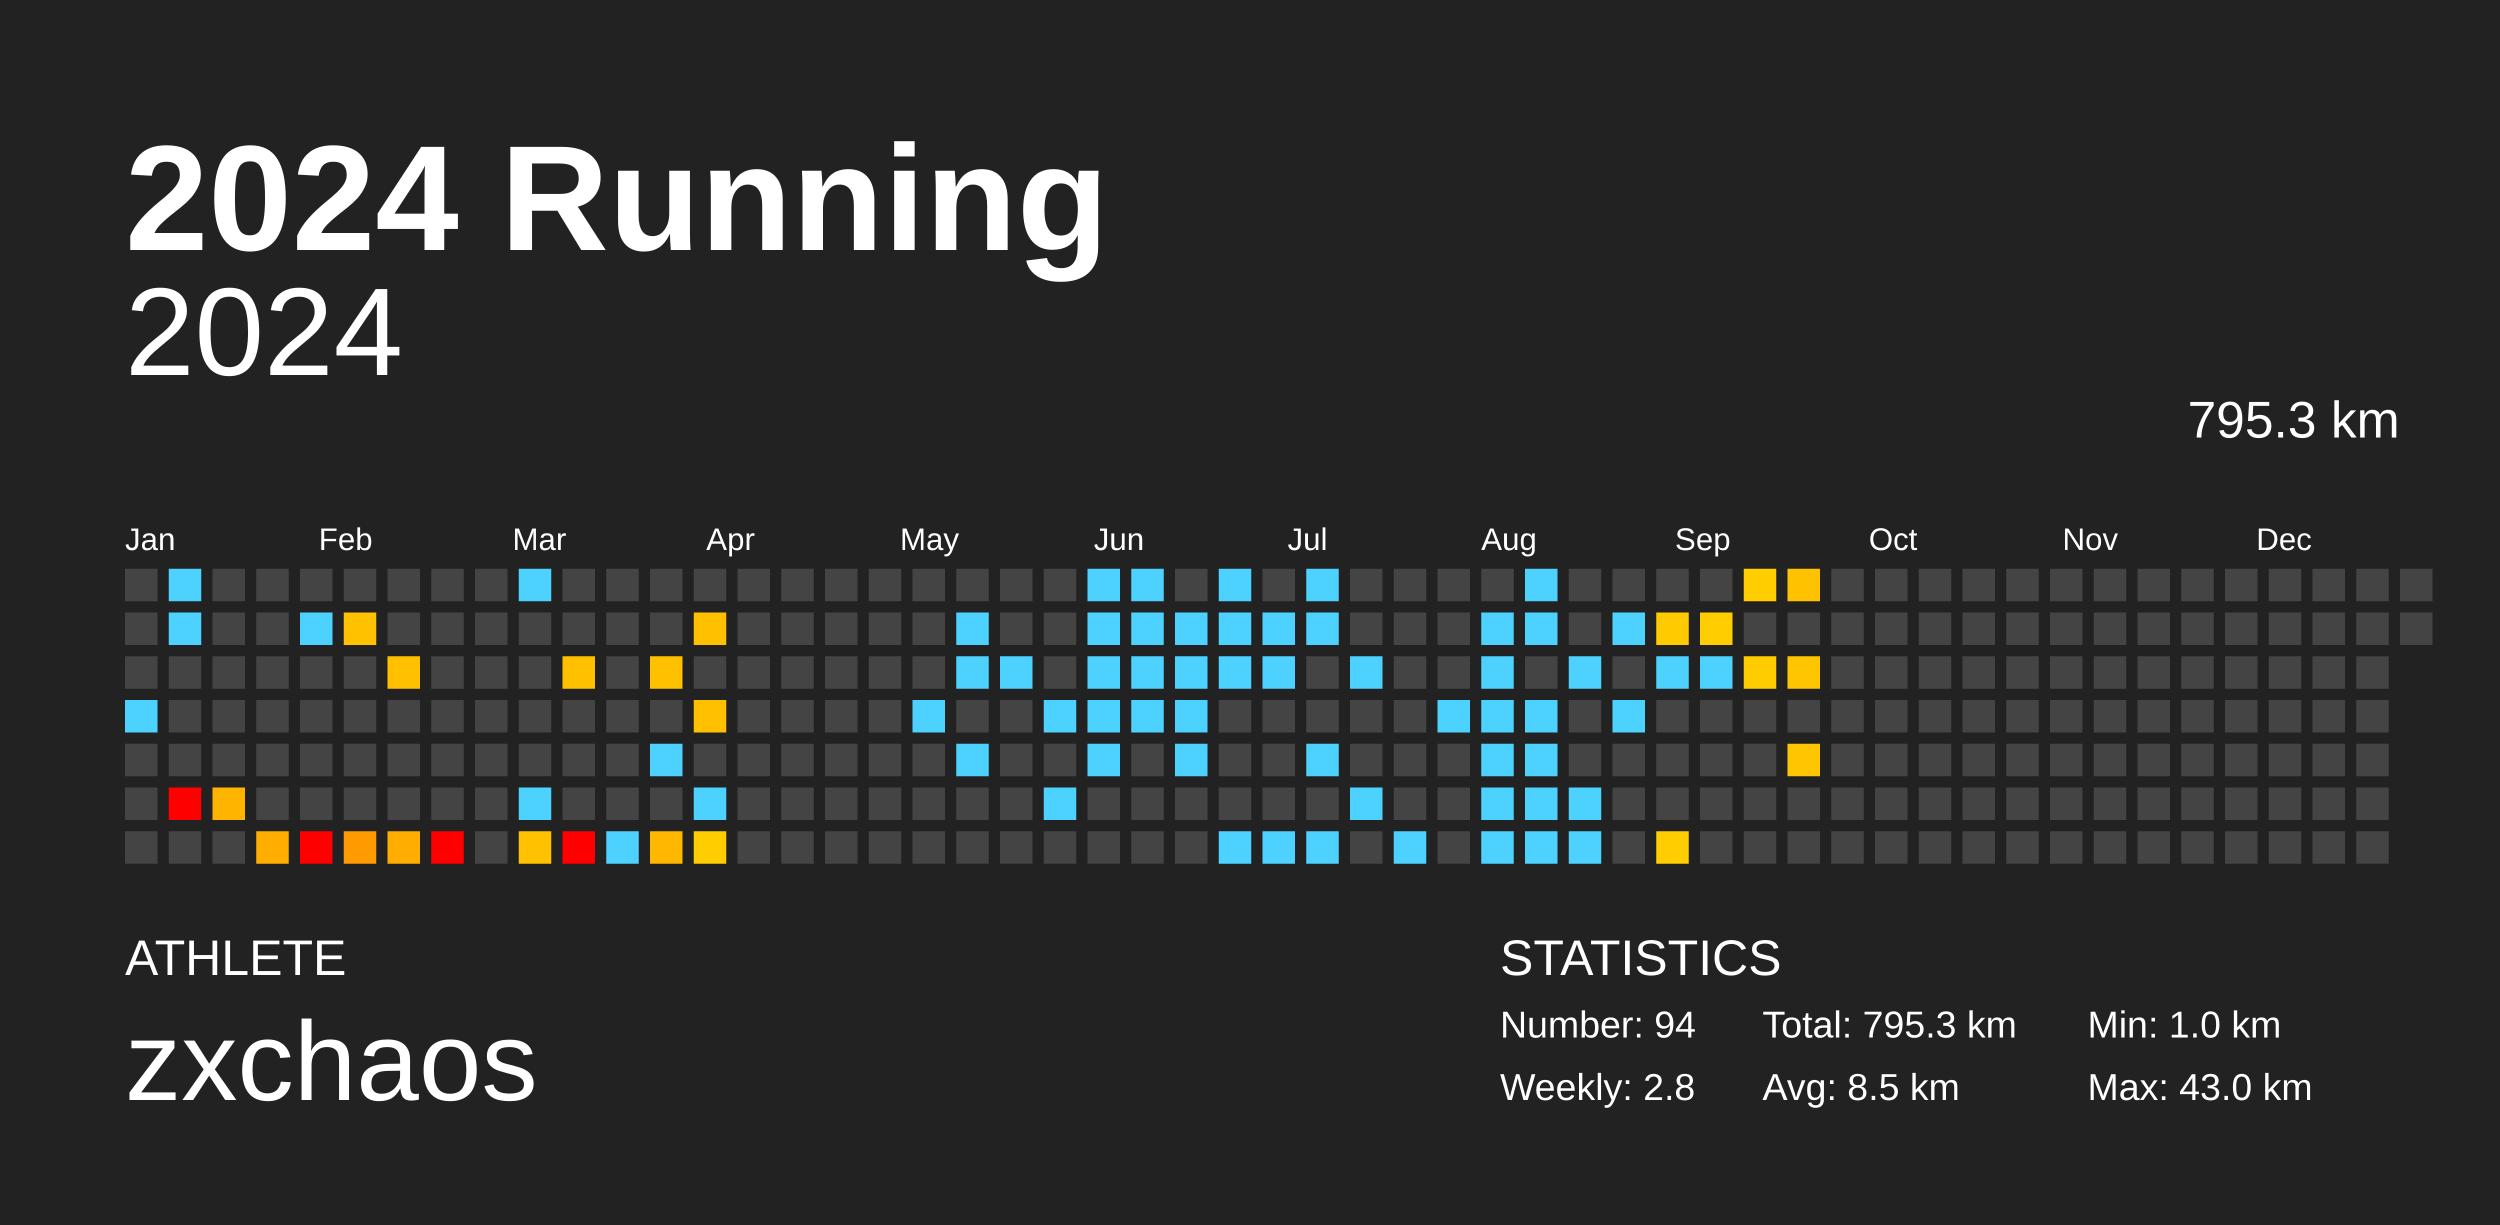
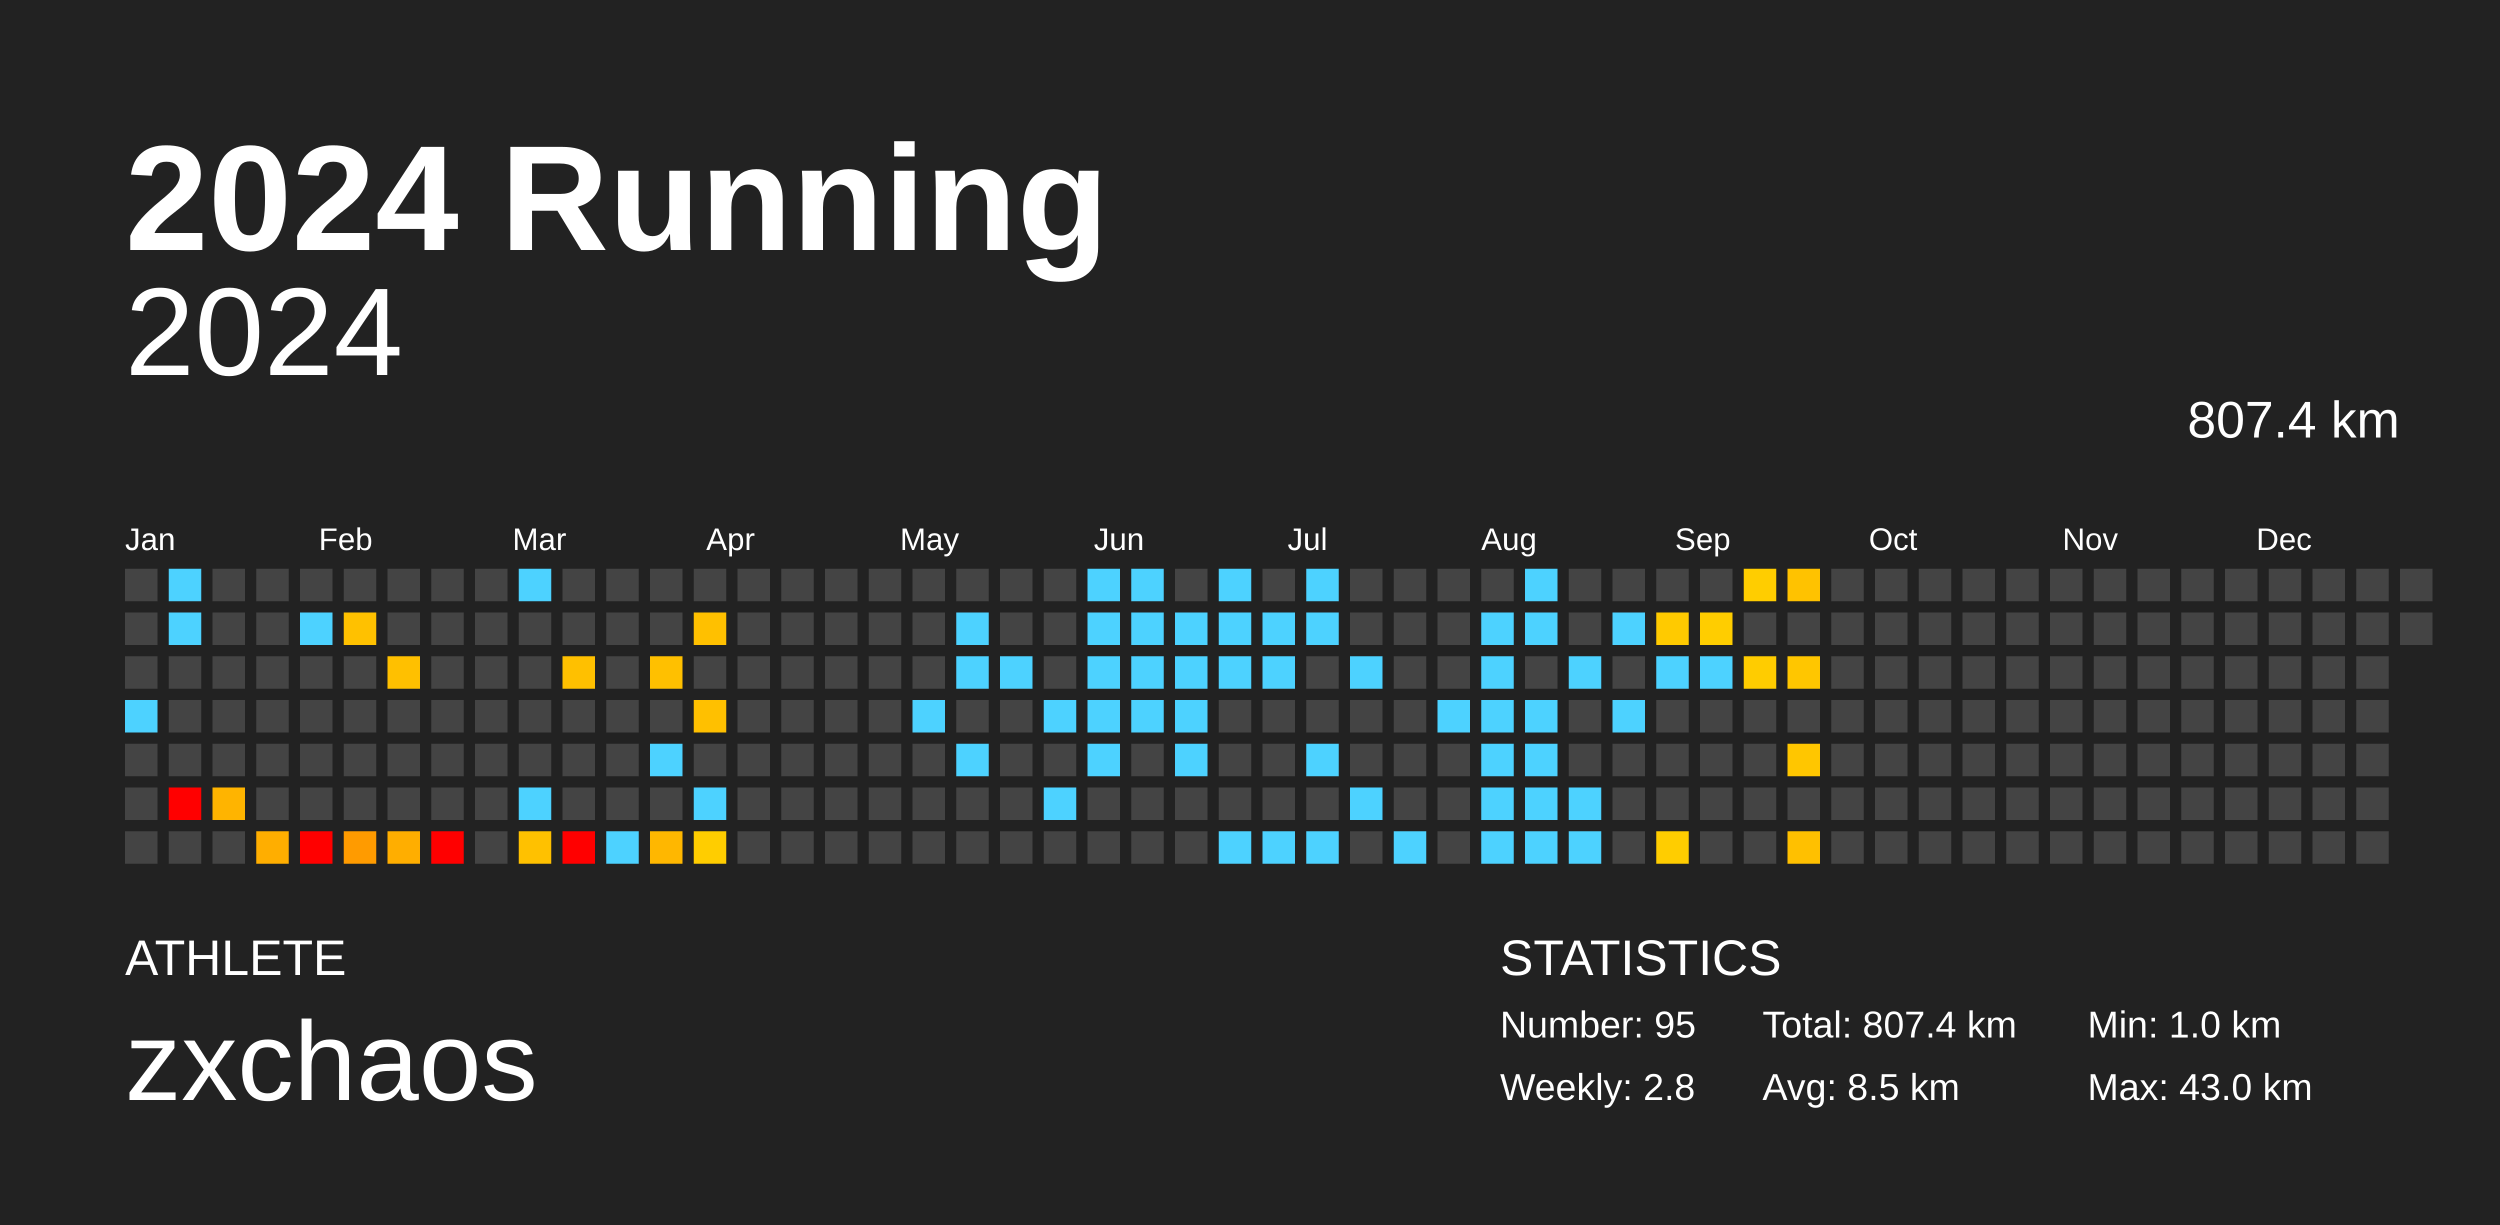
<svg xmlns="http://www.w3.org/2000/svg" baseProfile="full" height="98mm" version="1.1" viewBox="0,0,200,98" width="200mm">
  <defs />
  <rect fill="#222222" height="98" width="200" x="0" y="0" />
  <text fill="#FFFFFF" style="font-size:12px; font-family:Arial; font-weight:bold;" x="10" y="20">2024 Running</text>
  <text fill="#FFFFFF" style="font-size:4px; font-family:Arial" x="10" y="78">ATHLETE</text>
  <text fill="#FFFFFF" style="font-size:9px; font-family:Arial" x="10" y="88">zxchaos</text>
  <text fill="#FFFFFF" style="font-size:4px; font-family:Arial" x="120" y="78">STATISTICS</text>
-   <text fill="#FFFFFF" style="font-size:3px; font-family:Arial" x="120" y="83">Number: 94</text>
+   <text fill="#FFFFFF" style="font-size:3px; font-family:Arial" x="120" y="83">Number: 95</text>
  <text fill="#FFFFFF" style="font-size:3px; font-family:Arial" x="120" y="88">Weekly: 2.8</text>
-   <text fill="#FFFFFF" style="font-size:3px; font-family:Arial" x="141" y="83">Total: 795.3 km</text>
+   <text fill="#FFFFFF" style="font-size:3px; font-family:Arial" x="141" y="83">Total: 807.4 km</text>
  <text fill="#FFFFFF" style="font-size:3px; font-family:Arial" x="141" y="88">Avg: 8.5 km</text>
  <text fill="#FFFFFF" style="font-size:3px; font-family:Arial" x="167" y="83">Min: 1.0 km</text>
  <text fill="#FFFFFF" style="font-size:3px; font-family:Arial" x="167" y="88">Max: 43.0 km</text>
  <text alignment-baseline="hanging" fill="#FFFFFF" style="font-size:10.0px; font-family:Arial;" x="10" y="30">2024</text>
-   <text alignment-baseline="hanging" fill="#FFFFFF" style="font-size:4.125px; font-family:Arial;" x="175" y="35">795.3 km</text>
+   <text alignment-baseline="hanging" fill="#FFFFFF" style="font-size:4.125px; font-family:Arial;" x="175" y="35">807.4 km</text>
  <text fill="#FFFFFF" style="font-size:2.5px; font-family:Arial" x="10.0" y="44">Jan</text>
  <text fill="#FFFFFF" style="font-size:2.5px; font-family:Arial" x="25.5" y="44">Feb</text>
  <text fill="#FFFFFF" style="font-size:2.5px; font-family:Arial" x="41.0" y="44">Mar</text>
  <text fill="#FFFFFF" style="font-size:2.5px; font-family:Arial" x="56.5" y="44">Apr</text>
  <text fill="#FFFFFF" style="font-size:2.5px; font-family:Arial" x="72.0" y="44">May</text>
  <text fill="#FFFFFF" style="font-size:2.5px; font-family:Arial" x="87.5" y="44">Jun</text>
  <text fill="#FFFFFF" style="font-size:2.5px; font-family:Arial" x="103.0" y="44">Jul</text>
  <text fill="#FFFFFF" style="font-size:2.5px; font-family:Arial" x="118.5" y="44">Aug</text>
  <text fill="#FFFFFF" style="font-size:2.5px; font-family:Arial" x="134.0" y="44">Sep</text>
  <text fill="#FFFFFF" style="font-size:2.5px; font-family:Arial" x="149.5" y="44">Oct</text>
  <text fill="#FFFFFF" style="font-size:2.5px; font-family:Arial" x="165.0" y="44">Nov</text>
  <text fill="#FFFFFF" style="font-size:2.5px; font-family:Arial" x="180.5" y="44">Dec</text>
  <rect fill="#444444" height="2.6" width="2.6" x="10.0" y="45.5" />
  <rect fill="#444444" height="2.6" width="2.6" x="10.0" y="49.0" />
  <rect fill="#444444" height="2.6" width="2.6" x="10.0" y="52.5" />
  <rect fill="#4dd2ff" height="2.6" width="2.6" x="10.0" y="56.0" />
  <rect fill="#444444" height="2.6" width="2.6" x="10.0" y="59.5" />
  <rect fill="#444444" height="2.6" width="2.6" x="10.0" y="63.0" />
  <rect fill="#444444" height="2.6" width="2.6" x="10.0" y="66.5" />
  <rect fill="#4dd2ff" height="2.6" width="2.6" x="13.5" y="45.5" />
  <rect fill="#4dd2ff" height="2.6" width="2.6" x="13.5" y="49.0" />
  <rect fill="#444444" height="2.6" width="2.6" x="13.5" y="52.5" />
  <rect fill="#444444" height="2.6" width="2.6" x="13.5" y="56.0" />
  <rect fill="#444444" height="2.6" width="2.6" x="13.5" y="59.5" />
  <rect fill="red" height="2.6" width="2.6" x="13.5" y="63.0" />
  <rect fill="#444444" height="2.6" width="2.6" x="13.5" y="66.5" />
  <rect fill="#444444" height="2.6" width="2.6" x="17.0" y="45.5" />
  <rect fill="#444444" height="2.6" width="2.6" x="17.0" y="49.0" />
  <rect fill="#444444" height="2.6" width="2.6" x="17.0" y="52.5" />
  <rect fill="#444444" height="2.6" width="2.6" x="17.0" y="56.0" />
  <rect fill="#444444" height="2.6" width="2.6" x="17.0" y="59.5" />
  <rect fill="#ffb400" height="2.6" width="2.6" x="17.0" y="63.0" />
  <rect fill="#444444" height="2.6" width="2.6" x="17.0" y="66.5" />
  <rect fill="#444444" height="2.6" width="2.6" x="20.5" y="45.5" />
  <rect fill="#444444" height="2.6" width="2.6" x="20.5" y="49.0" />
  <rect fill="#444444" height="2.6" width="2.6" x="20.5" y="52.5" />
  <rect fill="#444444" height="2.6" width="2.6" x="20.5" y="56.0" />
  <rect fill="#444444" height="2.6" width="2.6" x="20.5" y="59.5" />
  <rect fill="#444444" height="2.6" width="2.6" x="20.5" y="63.0" />
  <rect fill="#ffae00" height="2.6" width="2.6" x="20.5" y="66.5" />
  <rect fill="#444444" height="2.6" width="2.6" x="24.0" y="45.5" />
  <rect fill="#4dd2ff" height="2.6" width="2.6" x="24.0" y="49.0" />
  <rect fill="#444444" height="2.6" width="2.6" x="24.0" y="52.5" />
  <rect fill="#444444" height="2.6" width="2.6" x="24.0" y="56.0" />
  <rect fill="#444444" height="2.6" width="2.6" x="24.0" y="59.5" />
  <rect fill="#444444" height="2.6" width="2.6" x="24.0" y="63.0" />
  <rect fill="red" height="2.6" width="2.6" x="24.0" y="66.5" />
  <rect fill="#444444" height="2.6" width="2.6" x="27.5" y="45.5" />
  <rect fill="#ffc100" height="2.6" width="2.6" x="27.5" y="49.0" />
  <rect fill="#444444" height="2.6" width="2.6" x="27.5" y="52.5" />
  <rect fill="#444444" height="2.6" width="2.6" x="27.5" y="56.0" />
  <rect fill="#444444" height="2.6" width="2.6" x="27.5" y="59.5" />
  <rect fill="#444444" height="2.6" width="2.6" x="27.5" y="63.0" />
  <rect fill="#ff9b00" height="2.6" width="2.6" x="27.5" y="66.5" />
  <rect fill="#444444" height="2.6" width="2.6" x="31.0" y="45.5" />
  <rect fill="#444444" height="2.6" width="2.6" x="31.0" y="49.0" />
  <rect fill="#ffc000" height="2.6" width="2.6" x="31.0" y="52.5" />
  <rect fill="#444444" height="2.6" width="2.6" x="31.0" y="56.0" />
  <rect fill="#444444" height="2.6" width="2.6" x="31.0" y="59.5" />
  <rect fill="#444444" height="2.6" width="2.6" x="31.0" y="63.0" />
  <rect fill="#ffae00" height="2.6" width="2.6" x="31.0" y="66.5" />
  <rect fill="#444444" height="2.6" width="2.6" x="34.5" y="45.5" />
  <rect fill="#444444" height="2.6" width="2.6" x="34.5" y="49.0" />
  <rect fill="#444444" height="2.6" width="2.6" x="34.5" y="52.5" />
  <rect fill="#444444" height="2.6" width="2.6" x="34.5" y="56.0" />
  <rect fill="#444444" height="2.6" width="2.6" x="34.5" y="59.5" />
  <rect fill="#444444" height="2.6" width="2.6" x="34.5" y="63.0" />
  <rect fill="red" height="2.6" width="2.6" x="34.5" y="66.5" />
  <rect fill="#444444" height="2.6" width="2.6" x="38.0" y="45.5" />
  <rect fill="#444444" height="2.6" width="2.6" x="38.0" y="49.0" />
  <rect fill="#444444" height="2.6" width="2.6" x="38.0" y="52.5" />
  <rect fill="#444444" height="2.6" width="2.6" x="38.0" y="56.0" />
  <rect fill="#444444" height="2.6" width="2.6" x="38.0" y="59.5" />
  <rect fill="#444444" height="2.6" width="2.6" x="38.0" y="63.0" />
  <rect fill="#444444" height="2.6" width="2.6" x="38.0" y="66.5" />
  <rect fill="#4dd2ff" height="2.6" width="2.6" x="41.5" y="45.5" />
  <rect fill="#444444" height="2.6" width="2.6" x="41.5" y="49.0" />
  <rect fill="#444444" height="2.6" width="2.6" x="41.5" y="52.5" />
  <rect fill="#444444" height="2.6" width="2.6" x="41.5" y="56.0" />
  <rect fill="#444444" height="2.6" width="2.6" x="41.5" y="59.5" />
  <rect fill="#4dd2ff" height="2.6" width="2.6" x="41.5" y="63.0" />
  <rect fill="#ffc100" height="2.6" width="2.6" x="41.5" y="66.5" />
  <rect fill="#444444" height="2.6" width="2.6" x="45.0" y="45.5" />
  <rect fill="#444444" height="2.6" width="2.6" x="45.0" y="49.0" />
  <rect fill="#ffc000" height="2.6" width="2.6" x="45.0" y="52.5" />
  <rect fill="#444444" height="2.6" width="2.6" x="45.0" y="56.0" />
  <rect fill="#444444" height="2.6" width="2.6" x="45.0" y="59.5" />
  <rect fill="#444444" height="2.6" width="2.6" x="45.0" y="63.0" />
  <rect fill="red" height="2.6" width="2.6" x="45.0" y="66.5" />
  <rect fill="#444444" height="2.6" width="2.6" x="48.5" y="45.5" />
  <rect fill="#444444" height="2.6" width="2.6" x="48.5" y="49.0" />
  <rect fill="#444444" height="2.6" width="2.6" x="48.5" y="52.5" />
  <rect fill="#444444" height="2.6" width="2.6" x="48.5" y="56.0" />
  <rect fill="#444444" height="2.6" width="2.6" x="48.5" y="59.5" />
  <rect fill="#444444" height="2.6" width="2.6" x="48.5" y="63.0" />
  <rect fill="#4dd2ff" height="2.6" width="2.6" x="48.5" y="66.5" />
  <rect fill="#444444" height="2.6" width="2.6" x="52.0" y="45.5" />
  <rect fill="#444444" height="2.6" width="2.6" x="52.0" y="49.0" />
  <rect fill="#ffc000" height="2.6" width="2.6" x="52.0" y="52.5" />
  <rect fill="#444444" height="2.6" width="2.6" x="52.0" y="56.0" />
  <rect fill="#4dd2ff" height="2.6" width="2.6" x="52.0" y="59.5" />
  <rect fill="#444444" height="2.6" width="2.6" x="52.0" y="63.0" />
  <rect fill="#ffb700" height="2.6" width="2.6" x="52.0" y="66.5" />
  <rect fill="#444444" height="2.6" width="2.6" x="55.5" y="45.5" />
  <rect fill="#ffc000" height="2.6" width="2.6" x="55.5" y="49.0" />
  <rect fill="#444444" height="2.6" width="2.6" x="55.5" y="52.5" />
  <rect fill="#ffc000" height="2.6" width="2.6" x="55.5" y="56.0" />
  <rect fill="#444444" height="2.6" width="2.6" x="55.5" y="59.5" />
  <rect fill="#4dd2ff" height="2.6" width="2.6" x="55.5" y="63.0" />
  <rect fill="#ffcd00" height="2.6" width="2.6" x="55.5" y="66.5" />
  <rect fill="#444444" height="2.6" width="2.6" x="59.0" y="45.5" />
  <rect fill="#444444" height="2.6" width="2.6" x="59.0" y="49.0" />
  <rect fill="#444444" height="2.6" width="2.6" x="59.0" y="52.5" />
  <rect fill="#444444" height="2.6" width="2.6" x="59.0" y="56.0" />
  <rect fill="#444444" height="2.6" width="2.6" x="59.0" y="59.5" />
  <rect fill="#444444" height="2.6" width="2.6" x="59.0" y="63.0" />
  <rect fill="#444444" height="2.6" width="2.6" x="59.0" y="66.5" />
  <rect fill="#444444" height="2.6" width="2.6" x="62.5" y="45.5" />
  <rect fill="#444444" height="2.6" width="2.6" x="62.5" y="49.0" />
  <rect fill="#444444" height="2.6" width="2.6" x="62.5" y="52.5" />
  <rect fill="#444444" height="2.6" width="2.6" x="62.5" y="56.0" />
  <rect fill="#444444" height="2.6" width="2.6" x="62.5" y="59.5" />
  <rect fill="#444444" height="2.6" width="2.6" x="62.5" y="63.0" />
  <rect fill="#444444" height="2.6" width="2.6" x="62.5" y="66.5" />
  <rect fill="#444444" height="2.6" width="2.6" x="66.0" y="45.5" />
  <rect fill="#444444" height="2.6" width="2.6" x="66.0" y="49.0" />
  <rect fill="#444444" height="2.6" width="2.6" x="66.0" y="52.5" />
  <rect fill="#444444" height="2.6" width="2.6" x="66.0" y="56.0" />
  <rect fill="#444444" height="2.6" width="2.6" x="66.0" y="59.5" />
  <rect fill="#444444" height="2.6" width="2.6" x="66.0" y="63.0" />
  <rect fill="#444444" height="2.6" width="2.6" x="66.0" y="66.5" />
  <rect fill="#444444" height="2.6" width="2.6" x="69.5" y="45.5" />
  <rect fill="#444444" height="2.6" width="2.6" x="69.5" y="49.0" />
  <rect fill="#444444" height="2.6" width="2.6" x="69.5" y="52.5" />
  <rect fill="#444444" height="2.6" width="2.6" x="69.5" y="56.0" />
  <rect fill="#444444" height="2.6" width="2.6" x="69.5" y="59.5" />
  <rect fill="#444444" height="2.6" width="2.6" x="69.5" y="63.0" />
  <rect fill="#444444" height="2.6" width="2.6" x="69.5" y="66.5" />
  <rect fill="#444444" height="2.6" width="2.6" x="73.0" y="45.5" />
  <rect fill="#444444" height="2.6" width="2.6" x="73.0" y="49.0" />
  <rect fill="#444444" height="2.6" width="2.6" x="73.0" y="52.5" />
  <rect fill="#4dd2ff" height="2.6" width="2.6" x="73.0" y="56.0" />
  <rect fill="#444444" height="2.6" width="2.6" x="73.0" y="59.5" />
  <rect fill="#444444" height="2.6" width="2.6" x="73.0" y="63.0" />
  <rect fill="#444444" height="2.6" width="2.6" x="73.0" y="66.5" />
  <rect fill="#444444" height="2.6" width="2.6" x="76.5" y="45.5" />
  <rect fill="#4dd2ff" height="2.6" width="2.6" x="76.5" y="49.0" />
  <rect fill="#4dd2ff" height="2.6" width="2.6" x="76.5" y="52.5" />
  <rect fill="#444444" height="2.6" width="2.6" x="76.5" y="56.0" />
  <rect fill="#4dd2ff" height="2.6" width="2.6" x="76.5" y="59.5" />
  <rect fill="#444444" height="2.6" width="2.6" x="76.5" y="63.0" />
  <rect fill="#444444" height="2.6" width="2.6" x="76.5" y="66.5" />
  <rect fill="#444444" height="2.6" width="2.6" x="80.0" y="45.5" />
  <rect fill="#444444" height="2.6" width="2.6" x="80.0" y="49.0" />
  <rect fill="#4dd2ff" height="2.6" width="2.6" x="80.0" y="52.5" />
  <rect fill="#444444" height="2.6" width="2.6" x="80.0" y="56.0" />
  <rect fill="#444444" height="2.6" width="2.6" x="80.0" y="59.5" />
  <rect fill="#444444" height="2.6" width="2.6" x="80.0" y="63.0" />
  <rect fill="#444444" height="2.6" width="2.6" x="80.0" y="66.5" />
  <rect fill="#444444" height="2.6" width="2.6" x="83.5" y="45.5" />
  <rect fill="#444444" height="2.6" width="2.6" x="83.5" y="49.0" />
  <rect fill="#444444" height="2.6" width="2.6" x="83.5" y="52.5" />
  <rect fill="#4dd2ff" height="2.6" width="2.6" x="83.5" y="56.0" />
  <rect fill="#444444" height="2.6" width="2.6" x="83.5" y="59.5" />
  <rect fill="#4dd2ff" height="2.6" width="2.6" x="83.5" y="63.0" />
  <rect fill="#444444" height="2.6" width="2.6" x="83.5" y="66.5" />
  <rect fill="#4dd2ff" height="2.6" width="2.6" x="87.0" y="45.5" />
  <rect fill="#4dd2ff" height="2.6" width="2.6" x="87.0" y="49.0" />
  <rect fill="#4dd2ff" height="2.6" width="2.6" x="87.0" y="52.5" />
  <rect fill="#4dd2ff" height="2.6" width="2.6" x="87.0" y="56.0" />
  <rect fill="#4dd2ff" height="2.6" width="2.6" x="87.0" y="59.5" />
  <rect fill="#444444" height="2.6" width="2.6" x="87.0" y="63.0" />
  <rect fill="#444444" height="2.6" width="2.6" x="87.0" y="66.5" />
  <rect fill="#4dd2ff" height="2.6" width="2.6" x="90.5" y="45.5" />
  <rect fill="#4dd2ff" height="2.6" width="2.6" x="90.5" y="49.0" />
  <rect fill="#4dd2ff" height="2.6" width="2.6" x="90.5" y="52.5" />
  <rect fill="#4dd2ff" height="2.6" width="2.6" x="90.5" y="56.0" />
  <rect fill="#444444" height="2.6" width="2.6" x="90.5" y="59.5" />
  <rect fill="#444444" height="2.6" width="2.6" x="90.5" y="63.0" />
  <rect fill="#444444" height="2.6" width="2.6" x="90.5" y="66.5" />
  <rect fill="#444444" height="2.6" width="2.6" x="94.0" y="45.5" />
  <rect fill="#4dd2ff" height="2.6" width="2.6" x="94.0" y="49.0" />
  <rect fill="#4dd2ff" height="2.6" width="2.6" x="94.0" y="52.5" />
  <rect fill="#4dd2ff" height="2.6" width="2.6" x="94.0" y="56.0" />
  <rect fill="#4dd2ff" height="2.6" width="2.6" x="94.0" y="59.5" />
  <rect fill="#444444" height="2.6" width="2.6" x="94.0" y="63.0" />
  <rect fill="#444444" height="2.6" width="2.6" x="94.0" y="66.5" />
  <rect fill="#4dd2ff" height="2.6" width="2.6" x="97.5" y="45.5" />
  <rect fill="#4dd2ff" height="2.6" width="2.6" x="97.5" y="49.0" />
  <rect fill="#4dd2ff" height="2.6" width="2.6" x="97.5" y="52.5" />
  <rect fill="#444444" height="2.6" width="2.6" x="97.5" y="56.0" />
  <rect fill="#444444" height="2.6" width="2.6" x="97.5" y="59.5" />
  <rect fill="#444444" height="2.6" width="2.6" x="97.5" y="63.0" />
  <rect fill="#4dd2ff" height="2.6" width="2.6" x="97.5" y="66.5" />
  <rect fill="#444444" height="2.6" width="2.6" x="101.0" y="45.5" />
  <rect fill="#4dd2ff" height="2.6" width="2.6" x="101.0" y="49.0" />
  <rect fill="#4dd2ff" height="2.6" width="2.6" x="101.0" y="52.5" />
  <rect fill="#444444" height="2.6" width="2.6" x="101.0" y="56.0" />
  <rect fill="#444444" height="2.6" width="2.6" x="101.0" y="59.5" />
  <rect fill="#444444" height="2.6" width="2.6" x="101.0" y="63.0" />
  <rect fill="#4dd2ff" height="2.6" width="2.6" x="101.0" y="66.5" />
  <rect fill="#4dd2ff" height="2.6" width="2.6" x="104.5" y="45.5" />
  <rect fill="#4dd2ff" height="2.6" width="2.6" x="104.5" y="49.0" />
  <rect fill="#444444" height="2.6" width="2.6" x="104.5" y="52.5" />
  <rect fill="#444444" height="2.6" width="2.6" x="104.5" y="56.0" />
  <rect fill="#4dd2ff" height="2.6" width="2.6" x="104.5" y="59.5" />
  <rect fill="#444444" height="2.6" width="2.6" x="104.5" y="63.0" />
  <rect fill="#4dd2ff" height="2.6" width="2.6" x="104.5" y="66.5" />
  <rect fill="#444444" height="2.6" width="2.6" x="108.0" y="45.5" />
  <rect fill="#444444" height="2.6" width="2.6" x="108.0" y="49.0" />
  <rect fill="#4dd2ff" height="2.6" width="2.6" x="108.0" y="52.5" />
  <rect fill="#444444" height="2.6" width="2.6" x="108.0" y="56.0" />
  <rect fill="#444444" height="2.6" width="2.6" x="108.0" y="59.5" />
  <rect fill="#4dd2ff" height="2.6" width="2.6" x="108.0" y="63.0" />
  <rect fill="#444444" height="2.6" width="2.6" x="108.0" y="66.5" />
  <rect fill="#444444" height="2.6" width="2.6" x="111.5" y="45.5" />
  <rect fill="#444444" height="2.6" width="2.6" x="111.5" y="49.0" />
  <rect fill="#444444" height="2.6" width="2.6" x="111.5" y="52.5" />
  <rect fill="#444444" height="2.6" width="2.6" x="111.5" y="56.0" />
  <rect fill="#444444" height="2.6" width="2.6" x="111.5" y="59.5" />
  <rect fill="#444444" height="2.6" width="2.6" x="111.5" y="63.0" />
  <rect fill="#4dd2ff" height="2.6" width="2.6" x="111.5" y="66.5" />
  <rect fill="#444444" height="2.6" width="2.6" x="115.0" y="45.5" />
  <rect fill="#444444" height="2.6" width="2.6" x="115.0" y="49.0" />
  <rect fill="#444444" height="2.6" width="2.6" x="115.0" y="52.5" />
  <rect fill="#4dd2ff" height="2.6" width="2.6" x="115.0" y="56.0" />
  <rect fill="#444444" height="2.6" width="2.6" x="115.0" y="59.5" />
  <rect fill="#444444" height="2.6" width="2.6" x="115.0" y="63.0" />
  <rect fill="#444444" height="2.6" width="2.6" x="115.0" y="66.5" />
  <rect fill="#444444" height="2.6" width="2.6" x="118.5" y="45.5" />
  <rect fill="#4dd2ff" height="2.6" width="2.6" x="118.5" y="49.0" />
  <rect fill="#4dd2ff" height="2.6" width="2.6" x="118.5" y="52.5" />
  <rect fill="#4dd2ff" height="2.6" width="2.6" x="118.5" y="56.0" />
  <rect fill="#4dd2ff" height="2.6" width="2.6" x="118.5" y="59.5" />
  <rect fill="#4dd2ff" height="2.6" width="2.6" x="118.5" y="63.0" />
  <rect fill="#4dd2ff" height="2.6" width="2.6" x="118.5" y="66.5" />
  <rect fill="#4dd2ff" height="2.6" width="2.6" x="122.0" y="45.5" />
  <rect fill="#4dd2ff" height="2.6" width="2.6" x="122.0" y="49.0" />
  <rect fill="#444444" height="2.6" width="2.6" x="122.0" y="52.5" />
  <rect fill="#4dd2ff" height="2.6" width="2.6" x="122.0" y="56.0" />
  <rect fill="#4dd2ff" height="2.6" width="2.6" x="122.0" y="59.5" />
  <rect fill="#4dd2ff" height="2.6" width="2.6" x="122.0" y="63.0" />
  <rect fill="#4dd2ff" height="2.6" width="2.6" x="122.0" y="66.5" />
  <rect fill="#444444" height="2.6" width="2.6" x="125.5" y="45.5" />
  <rect fill="#444444" height="2.6" width="2.6" x="125.5" y="49.0" />
  <rect fill="#4dd2ff" height="2.6" width="2.6" x="125.5" y="52.5" />
  <rect fill="#444444" height="2.6" width="2.6" x="125.5" y="56.0" />
  <rect fill="#444444" height="2.6" width="2.6" x="125.5" y="59.5" />
  <rect fill="#4dd2ff" height="2.6" width="2.6" x="125.5" y="63.0" />
  <rect fill="#4dd2ff" height="2.6" width="2.6" x="125.5" y="66.5" />
  <rect fill="#444444" height="2.6" width="2.6" x="129.0" y="45.5" />
  <rect fill="#4dd2ff" height="2.6" width="2.6" x="129.0" y="49.0" />
  <rect fill="#444444" height="2.6" width="2.6" x="129.0" y="52.5" />
  <rect fill="#4dd2ff" height="2.6" width="2.6" x="129.0" y="56.0" />
  <rect fill="#444444" height="2.6" width="2.6" x="129.0" y="59.5" />
  <rect fill="#444444" height="2.6" width="2.6" x="129.0" y="63.0" />
  <rect fill="#444444" height="2.6" width="2.6" x="129.0" y="66.5" />
  <rect fill="#444444" height="2.6" width="2.6" x="132.5" y="45.5" />
  <rect fill="#ffca00" height="2.6" width="2.6" x="132.5" y="49.0" />
  <rect fill="#4dd2ff" height="2.6" width="2.6" x="132.5" y="52.5" />
  <rect fill="#444444" height="2.6" width="2.6" x="132.5" y="56.0" />
  <rect fill="#444444" height="2.6" width="2.6" x="132.5" y="59.5" />
  <rect fill="#444444" height="2.6" width="2.6" x="132.5" y="63.0" />
  <rect fill="#ffcd00" height="2.6" width="2.6" x="132.5" y="66.5" />
  <rect fill="#444444" height="2.6" width="2.6" x="136.0" y="45.5" />
  <rect fill="#ffcd00" height="2.6" width="2.6" x="136.0" y="49.0" />
  <rect fill="#4dd2ff" height="2.6" width="2.6" x="136.0" y="52.5" />
  <rect fill="#444444" height="2.6" width="2.6" x="136.0" y="56.0" />
  <rect fill="#444444" height="2.6" width="2.6" x="136.0" y="59.5" />
  <rect fill="#444444" height="2.6" width="2.6" x="136.0" y="63.0" />
  <rect fill="#444444" height="2.6" width="2.6" x="136.0" y="66.5" />
  <rect fill="#ffcd00" height="2.6" width="2.6" x="139.5" y="45.5" />
  <rect fill="#444444" height="2.6" width="2.6" x="139.5" y="49.0" />
  <rect fill="#ffcc00" height="2.6" width="2.6" x="139.5" y="52.5" />
  <rect fill="#444444" height="2.6" width="2.6" x="139.5" y="56.0" />
  <rect fill="#444444" height="2.6" width="2.6" x="139.5" y="59.5" />
  <rect fill="#444444" height="2.6" width="2.6" x="139.5" y="63.0" />
  <rect fill="#444444" height="2.6" width="2.6" x="139.5" y="66.5" />
  <rect fill="#ffc200" height="2.6" width="2.6" x="143.0" y="45.5" />
  <rect fill="#444444" height="2.6" width="2.6" x="143.0" y="49.0" />
  <rect fill="#ffc600" height="2.6" width="2.6" x="143.0" y="52.5" />
  <rect fill="#444444" height="2.6" width="2.6" x="143.0" y="56.0" />
  <rect fill="#ffc600" height="2.6" width="2.6" x="143.0" y="59.5" />
  <rect fill="#444444" height="2.6" width="2.6" x="143.0" y="63.0" />
-   <rect fill="#444444" height="2.6" width="2.6" x="143.0" y="66.5" />
+   <rect fill="#ffc000" height="2.6" width="2.6" x="143.0" y="66.5" />
  <rect fill="#444444" height="2.6" width="2.6" x="146.5" y="45.5" />
  <rect fill="#444444" height="2.6" width="2.6" x="146.5" y="49.0" />
  <rect fill="#444444" height="2.6" width="2.6" x="146.5" y="52.5" />
  <rect fill="#444444" height="2.6" width="2.6" x="146.5" y="56.0" />
  <rect fill="#444444" height="2.6" width="2.6" x="146.5" y="59.5" />
  <rect fill="#444444" height="2.6" width="2.6" x="146.5" y="63.0" />
  <rect fill="#444444" height="2.6" width="2.6" x="146.5" y="66.5" />
  <rect fill="#444444" height="2.6" width="2.6" x="150.0" y="45.5" />
  <rect fill="#444444" height="2.6" width="2.6" x="150.0" y="49.0" />
  <rect fill="#444444" height="2.6" width="2.6" x="150.0" y="52.5" />
  <rect fill="#444444" height="2.6" width="2.6" x="150.0" y="56.0" />
  <rect fill="#444444" height="2.6" width="2.6" x="150.0" y="59.5" />
  <rect fill="#444444" height="2.6" width="2.6" x="150.0" y="63.0" />
  <rect fill="#444444" height="2.6" width="2.6" x="150.0" y="66.5" />
  <rect fill="#444444" height="2.6" width="2.6" x="153.5" y="45.5" />
  <rect fill="#444444" height="2.6" width="2.6" x="153.5" y="49.0" />
  <rect fill="#444444" height="2.6" width="2.6" x="153.5" y="52.5" />
  <rect fill="#444444" height="2.6" width="2.6" x="153.5" y="56.0" />
  <rect fill="#444444" height="2.6" width="2.6" x="153.5" y="59.5" />
  <rect fill="#444444" height="2.6" width="2.6" x="153.5" y="63.0" />
  <rect fill="#444444" height="2.6" width="2.6" x="153.5" y="66.5" />
  <rect fill="#444444" height="2.6" width="2.6" x="157.0" y="45.5" />
  <rect fill="#444444" height="2.6" width="2.6" x="157.0" y="49.0" />
  <rect fill="#444444" height="2.6" width="2.6" x="157.0" y="52.5" />
  <rect fill="#444444" height="2.6" width="2.6" x="157.0" y="56.0" />
  <rect fill="#444444" height="2.6" width="2.6" x="157.0" y="59.5" />
  <rect fill="#444444" height="2.6" width="2.6" x="157.0" y="63.0" />
  <rect fill="#444444" height="2.6" width="2.6" x="157.0" y="66.5" />
  <rect fill="#444444" height="2.6" width="2.6" x="160.5" y="45.5" />
  <rect fill="#444444" height="2.6" width="2.6" x="160.5" y="49.0" />
  <rect fill="#444444" height="2.6" width="2.6" x="160.5" y="52.5" />
  <rect fill="#444444" height="2.6" width="2.6" x="160.5" y="56.0" />
  <rect fill="#444444" height="2.6" width="2.6" x="160.5" y="59.5" />
  <rect fill="#444444" height="2.6" width="2.6" x="160.5" y="63.0" />
  <rect fill="#444444" height="2.6" width="2.6" x="160.5" y="66.5" />
  <rect fill="#444444" height="2.6" width="2.6" x="164.0" y="45.5" />
  <rect fill="#444444" height="2.6" width="2.6" x="164.0" y="49.0" />
  <rect fill="#444444" height="2.6" width="2.6" x="164.0" y="52.5" />
  <rect fill="#444444" height="2.6" width="2.6" x="164.0" y="56.0" />
  <rect fill="#444444" height="2.6" width="2.6" x="164.0" y="59.5" />
  <rect fill="#444444" height="2.6" width="2.6" x="164.0" y="63.0" />
  <rect fill="#444444" height="2.6" width="2.6" x="164.0" y="66.5" />
  <rect fill="#444444" height="2.6" width="2.6" x="167.5" y="45.5" />
  <rect fill="#444444" height="2.6" width="2.6" x="167.5" y="49.0" />
  <rect fill="#444444" height="2.6" width="2.6" x="167.5" y="52.5" />
  <rect fill="#444444" height="2.6" width="2.6" x="167.5" y="56.0" />
  <rect fill="#444444" height="2.6" width="2.6" x="167.5" y="59.5" />
  <rect fill="#444444" height="2.6" width="2.6" x="167.5" y="63.0" />
  <rect fill="#444444" height="2.6" width="2.6" x="167.5" y="66.5" />
  <rect fill="#444444" height="2.6" width="2.6" x="171.0" y="45.5" />
  <rect fill="#444444" height="2.6" width="2.6" x="171.0" y="49.0" />
  <rect fill="#444444" height="2.6" width="2.6" x="171.0" y="52.5" />
  <rect fill="#444444" height="2.6" width="2.6" x="171.0" y="56.0" />
  <rect fill="#444444" height="2.6" width="2.6" x="171.0" y="59.5" />
  <rect fill="#444444" height="2.6" width="2.6" x="171.0" y="63.0" />
  <rect fill="#444444" height="2.6" width="2.6" x="171.0" y="66.5" />
  <rect fill="#444444" height="2.6" width="2.6" x="174.5" y="45.5" />
  <rect fill="#444444" height="2.6" width="2.6" x="174.5" y="49.0" />
  <rect fill="#444444" height="2.6" width="2.6" x="174.5" y="52.5" />
  <rect fill="#444444" height="2.6" width="2.6" x="174.5" y="56.0" />
  <rect fill="#444444" height="2.6" width="2.6" x="174.5" y="59.5" />
  <rect fill="#444444" height="2.6" width="2.6" x="174.5" y="63.0" />
  <rect fill="#444444" height="2.6" width="2.6" x="174.5" y="66.5" />
  <rect fill="#444444" height="2.6" width="2.6" x="178.0" y="45.5" />
  <rect fill="#444444" height="2.6" width="2.6" x="178.0" y="49.0" />
  <rect fill="#444444" height="2.6" width="2.6" x="178.0" y="52.5" />
  <rect fill="#444444" height="2.6" width="2.6" x="178.0" y="56.0" />
  <rect fill="#444444" height="2.6" width="2.6" x="178.0" y="59.5" />
  <rect fill="#444444" height="2.6" width="2.6" x="178.0" y="63.0" />
  <rect fill="#444444" height="2.6" width="2.6" x="178.0" y="66.5" />
  <rect fill="#444444" height="2.6" width="2.6" x="181.5" y="45.5" />
  <rect fill="#444444" height="2.6" width="2.6" x="181.5" y="49.0" />
  <rect fill="#444444" height="2.6" width="2.6" x="181.5" y="52.5" />
  <rect fill="#444444" height="2.6" width="2.6" x="181.5" y="56.0" />
  <rect fill="#444444" height="2.6" width="2.6" x="181.5" y="59.5" />
  <rect fill="#444444" height="2.6" width="2.6" x="181.5" y="63.0" />
  <rect fill="#444444" height="2.6" width="2.6" x="181.5" y="66.5" />
  <rect fill="#444444" height="2.6" width="2.6" x="185.0" y="45.5" />
  <rect fill="#444444" height="2.6" width="2.6" x="185.0" y="49.0" />
  <rect fill="#444444" height="2.6" width="2.6" x="185.0" y="52.5" />
  <rect fill="#444444" height="2.6" width="2.6" x="185.0" y="56.0" />
  <rect fill="#444444" height="2.6" width="2.6" x="185.0" y="59.5" />
  <rect fill="#444444" height="2.6" width="2.6" x="185.0" y="63.0" />
  <rect fill="#444444" height="2.6" width="2.6" x="185.0" y="66.5" />
  <rect fill="#444444" height="2.6" width="2.6" x="188.5" y="45.5" />
  <rect fill="#444444" height="2.6" width="2.6" x="188.5" y="49.0" />
  <rect fill="#444444" height="2.6" width="2.6" x="188.5" y="52.5" />
  <rect fill="#444444" height="2.6" width="2.6" x="188.5" y="56.0" />
  <rect fill="#444444" height="2.6" width="2.6" x="188.5" y="59.5" />
  <rect fill="#444444" height="2.6" width="2.6" x="188.5" y="63.0" />
  <rect fill="#444444" height="2.6" width="2.6" x="188.5" y="66.5" />
  <rect fill="#444444" height="2.6" width="2.6" x="192.0" y="45.5" />
  <rect fill="#444444" height="2.6" width="2.6" x="192.0" y="49.0" />
</svg>
